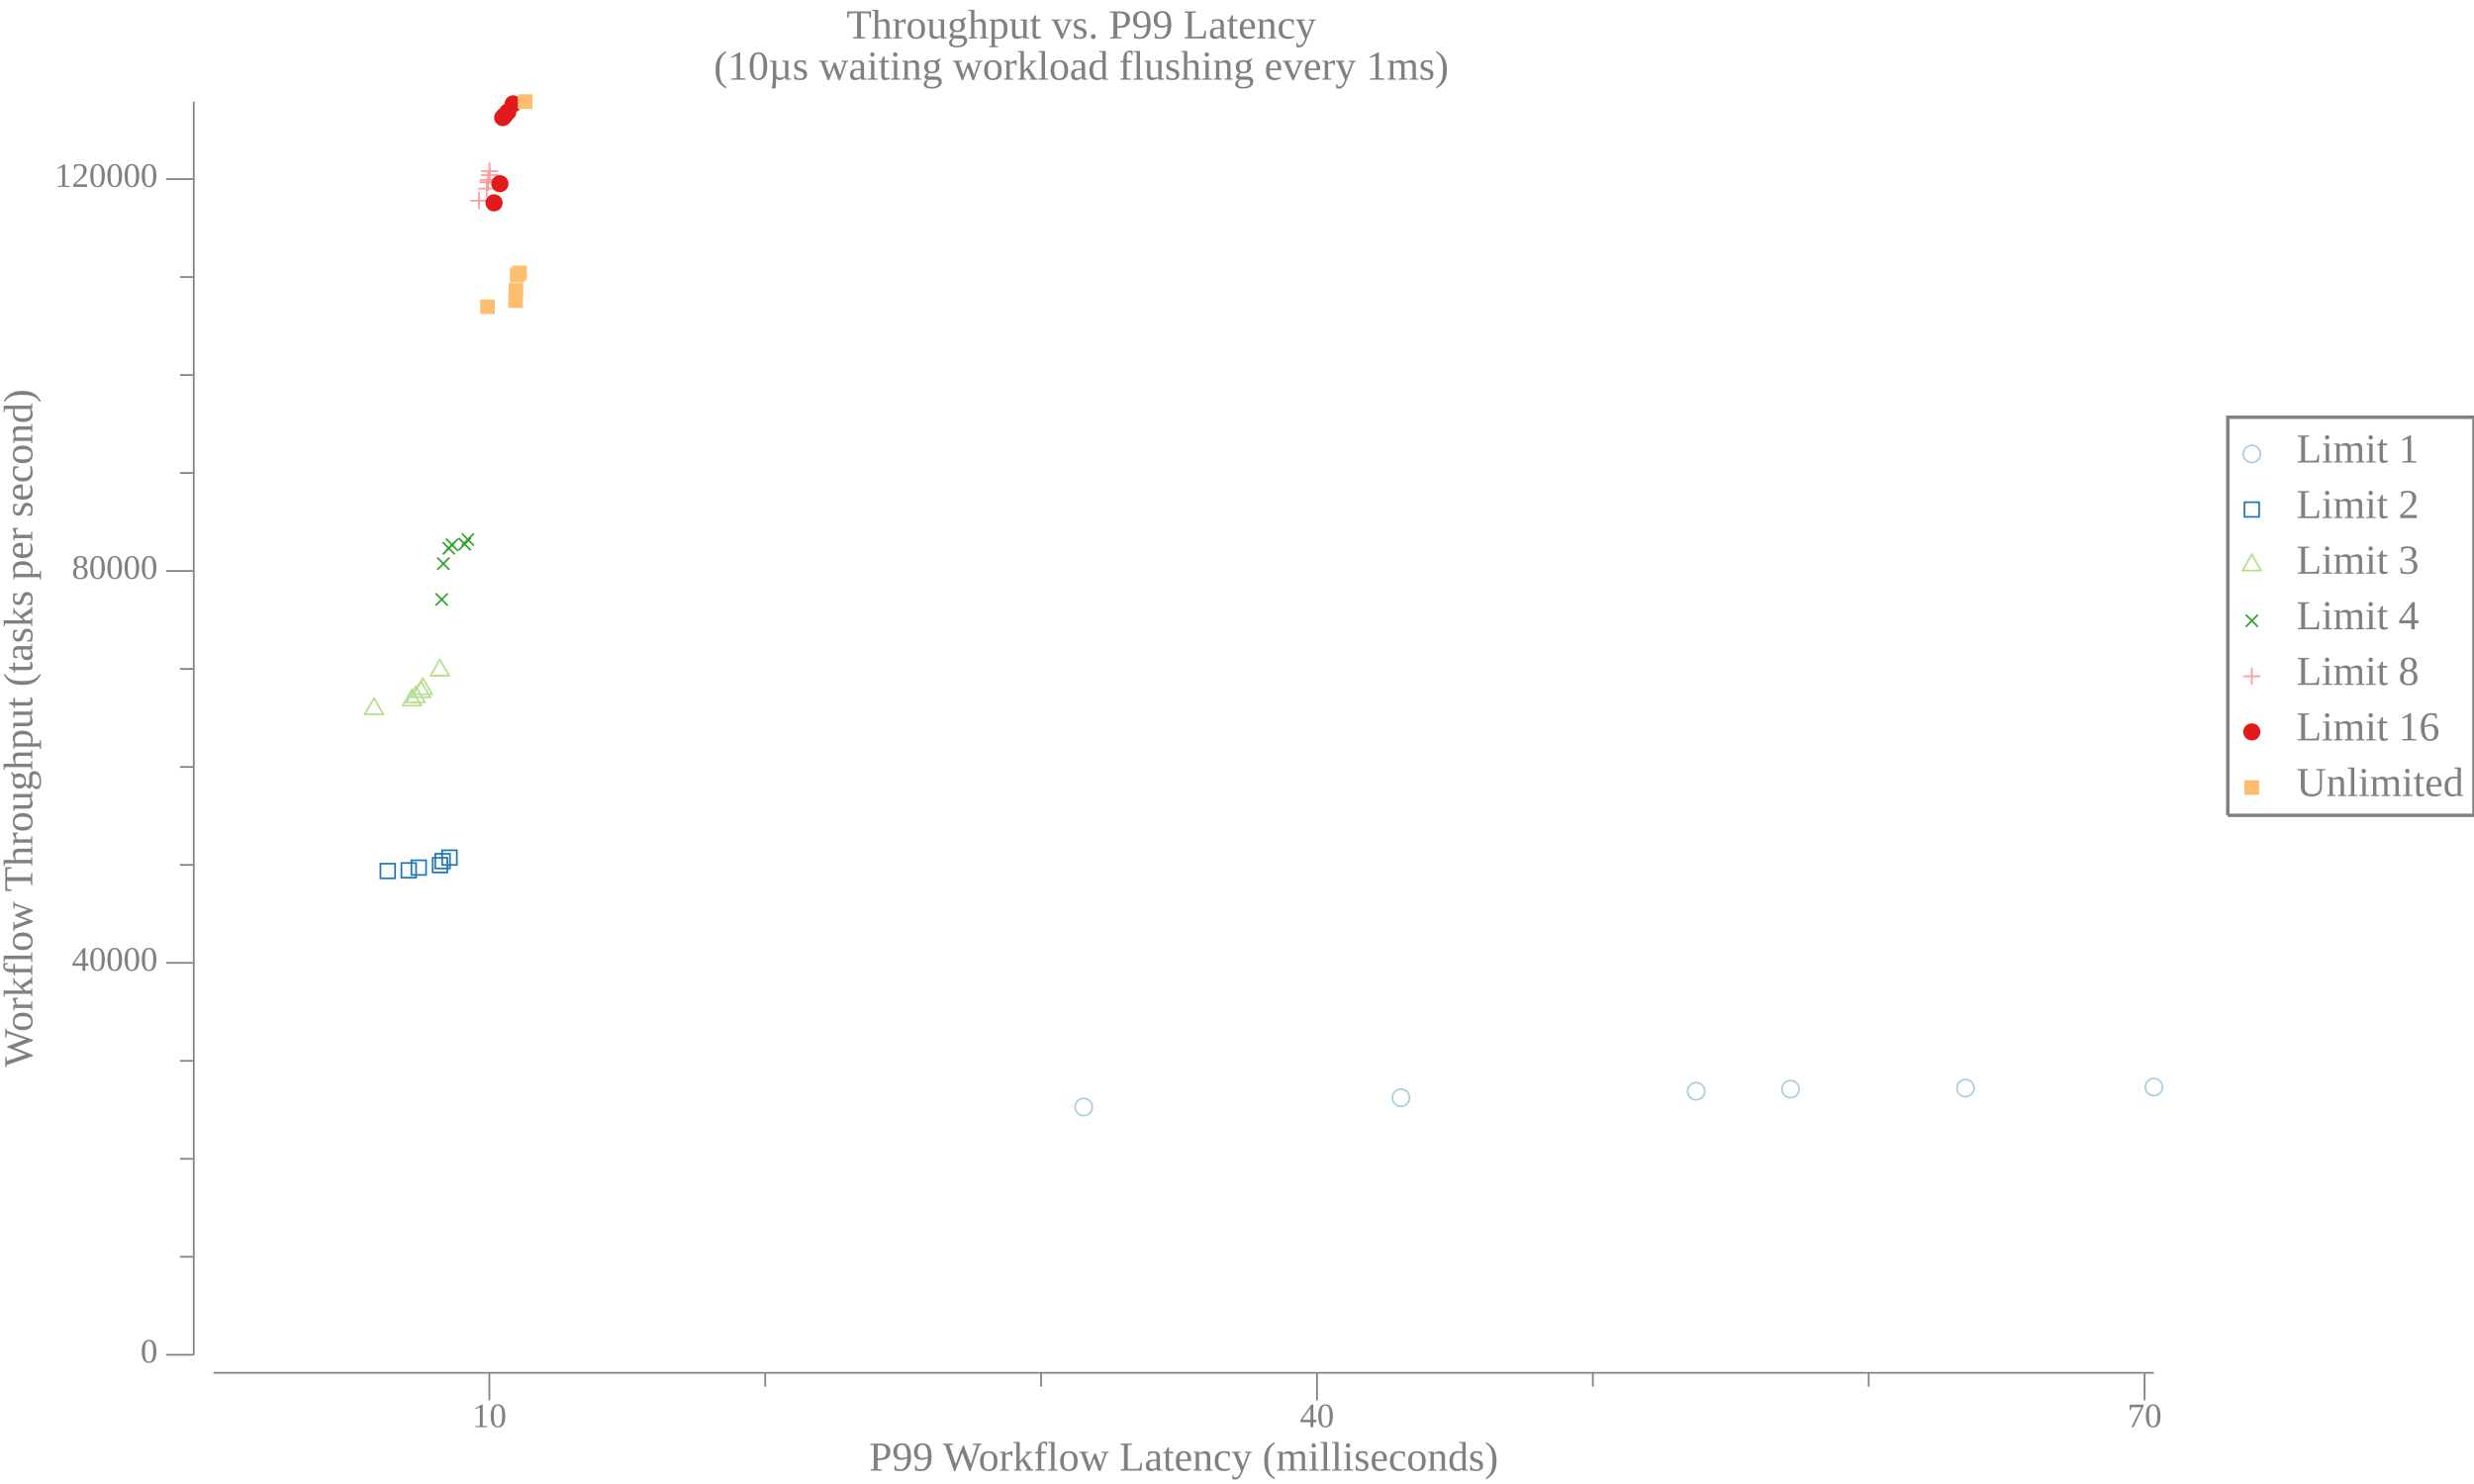
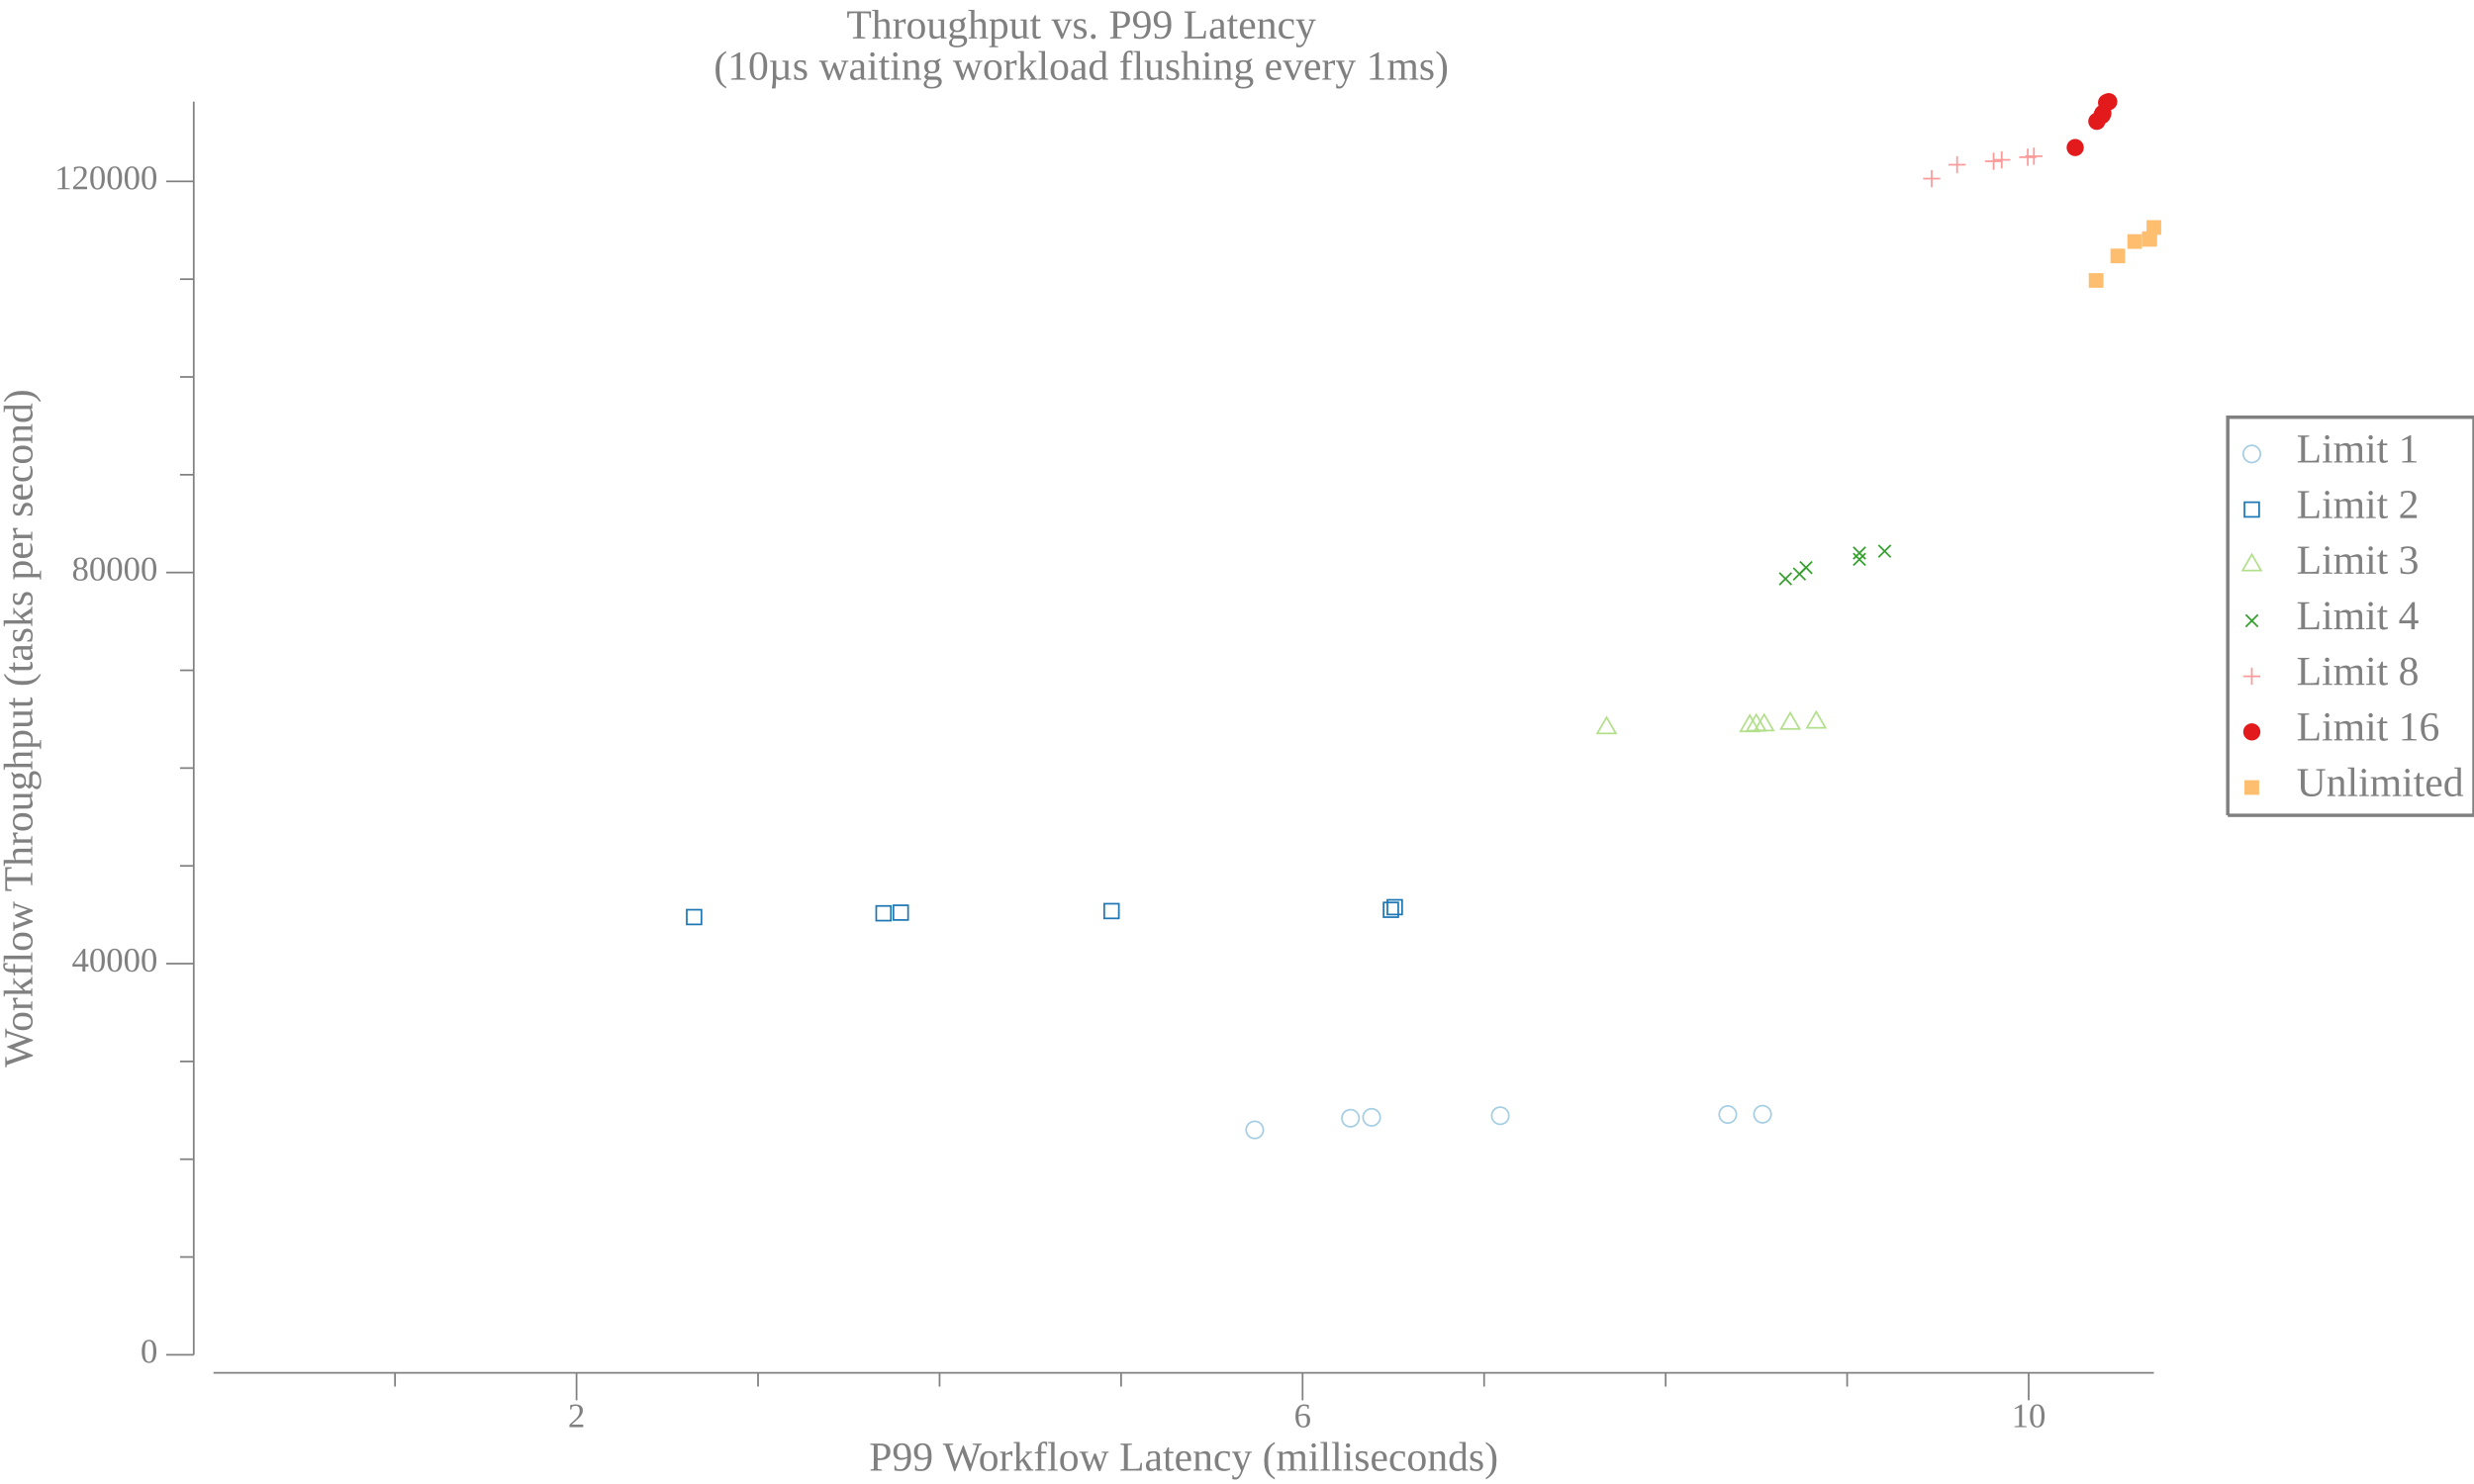
<svg xmlns="http://www.w3.org/2000/svg" width="720pt" height="432pt" viewBox="0 0 720 432">
  <g transform="scale(1, -1) translate(0, -432)">
    <path d="M657.84,299.85A2.5,2.5 0 1 1 652.84,299.85A2.5,2.5 0 1 1 657.84,299.85Z" style="fill:none;stroke:#A6CEE3;stroke-width:0.5" />
    <text x="668.34" y="-297.37" transform="scale(1, -1)" style="font-family:Liberation Serif;font-variant:normal;font-weight:normal;font-style:normal;font-size:12px;fill:#808080">Limit 1</text>
    <path d="M653.2,281.54L657.47,281.54L657.47,285.8L653.2,285.8Z" style="fill:none;stroke:#1F78B4;stroke-width:0.5" />
    <text x="668.34" y="-281.18" transform="scale(1, -1)" style="font-family:Liberation Serif;font-variant:normal;font-weight:normal;font-style:normal;font-size:12px;fill:#808080">Limit 2</text>
    <path d="M655.34,270.61L652.63,265.92L658.04,265.92Z" style="fill:none;stroke:#B2DF8A;stroke-width:0.5" />
    <text x="668.34" y="-265" transform="scale(1, -1)" style="font-family:Liberation Serif;font-variant:normal;font-weight:normal;font-style:normal;font-size:12px;fill:#808080">Limit 3</text>
    <path d="M653.57,249.53L657.11,253.07" style="fill:none;stroke:#33A02C;stroke-width:0.5" />
    <path d="M653.57,253.07L657.11,249.53" style="fill:none;stroke:#33A02C;stroke-width:0.5" />
    <text x="668.34" y="-248.82" transform="scale(1, -1)" style="font-family:Liberation Serif;font-variant:normal;font-weight:normal;font-style:normal;font-size:12px;fill:#808080">Limit 4</text>
    <path d="M655.34,237.62L655.34,232.62" style="fill:none;stroke:#FB9A99;stroke-width:0.5" />
    <path d="M652.84,235.12L657.84,235.12" style="fill:none;stroke:#FB9A99;stroke-width:0.5" />
    <text x="668.34" y="-232.63" transform="scale(1, -1)" style="font-family:Liberation Serif;font-variant:normal;font-weight:normal;font-style:normal;font-size:12px;fill:#808080">Limit 8</text>
    <path d="M657.84,218.94A2.5,2.5 0 1 1 652.84,218.94A2.5,2.5 0 1 1 657.84,218.94Z" style="fill:#E31A1C" />
    <text x="668.34" y="-216.45" transform="scale(1, -1)" style="font-family:Liberation Serif;font-variant:normal;font-weight:normal;font-style:normal;font-size:12px;fill:#808080">Limit 16</text>
    <path d="M653.2,200.62L657.47,200.62L657.47,204.89L653.2,204.89Z" style="fill:#FDBF6F" />
    <text x="668.34" y="-200.26" transform="scale(1, -1)" style="font-family:Liberation Serif;font-variant:normal;font-weight:normal;font-style:normal;font-size:12px;fill:#808080">Unlimited</text>
    <path d="M648.34,194.66L648.34,310.54L720,310.54L720,194.66L648.34,194.66" style="fill:none;stroke:#808080" />
    <path d="M0,0L629.34,0L629.34,432L0,432Z" style="fill:#-8000000000000000-8000000000000000-8000000000000000;fill-opacity:0" />
    <text x="246.35" y="-420.81" transform="scale(1, -1)" style="font-family:Liberation Serif;font-variant:normal;font-weight:normal;font-style:normal;font-size:12px;fill:#808080">Throughput vs. P99 Latency</text>
    <text x="207.73" y="-408.81" transform="scale(1, -1)" style="font-family:Liberation Serif;font-variant:normal;font-weight:normal;font-style:normal;font-size:12px;fill:#808080">(10µs waiting workload flushing every 1ms)</text>
    <text x="252.93" y="-3.902" transform="scale(1, -1)" style="font-family:Liberation Serif;font-variant:normal;font-weight:normal;font-style:normal;font-size:12px;fill:#808080">P99 Workflow Latency (milliseconds)</text>
-     <text x="137.42" y="-16.541" transform="scale(1, -1)" style="font-family:Liberation Serif;font-variant:normal;font-weight:normal;font-style:normal;font-size:10px;fill:#808080">10</text>
-     <text x="378.27" y="-16.541" transform="scale(1, -1)" style="font-family:Liberation Serif;font-variant:normal;font-weight:normal;font-style:normal;font-size:10px;fill:#808080">40</text>
-     <text x="619.13" y="-16.541" transform="scale(1, -1)" style="font-family:Liberation Serif;font-variant:normal;font-weight:normal;font-style:normal;font-size:10px;fill:#808080">70</text>
-     <path d="M142.42,24.363L142.42,32.363" style="fill:none;stroke:#808080;stroke-width:0.5" />
-     <path d="M383.27,24.363L383.27,32.363" style="fill:none;stroke:#808080;stroke-width:0.5" />
-     <path d="M624.13,24.363L624.13,32.363" style="fill:none;stroke:#808080;stroke-width:0.5" />
-     <path d="M222.7,28.363L222.7,32.363" style="fill:none;stroke:#808080;stroke-width:0.5" />
-     <path d="M302.99,28.363L302.99,32.363" style="fill:none;stroke:#808080;stroke-width:0.5" />
-     <path d="M463.56,28.363L463.56,32.363" style="fill:none;stroke:#808080;stroke-width:0.5" />
-     <path d="M543.84,28.363L543.84,32.363" style="fill:none;stroke:#808080;stroke-width:0.5" />
+     <text x="165.29" y="-16.541" transform="scale(1, -1)" style="font-family:Liberation Serif;font-variant:normal;font-weight:normal;font-style:normal;font-size:10px;fill:#808080">2</text>
+     <text x="376.59" y="-16.541" transform="scale(1, -1)" style="font-family:Liberation Serif;font-variant:normal;font-weight:normal;font-style:normal;font-size:10px;fill:#808080">6</text>
+     <text x="585.4" y="-16.541" transform="scale(1, -1)" style="font-family:Liberation Serif;font-variant:normal;font-weight:normal;font-style:normal;font-size:10px;fill:#808080">10</text>
+     <path d="M167.79,24.363L167.79,32.363" style="fill:none;stroke:#808080;stroke-width:0.5" />
+     <path d="M379.09,24.363L379.09,32.363" style="fill:none;stroke:#808080;stroke-width:0.5" />
+     <path d="M590.4,24.363L590.4,32.363" style="fill:none;stroke:#808080;stroke-width:0.5" />
+     <path d="M114.96,28.363L114.96,32.363" style="fill:none;stroke:#808080;stroke-width:0.5" />
+     <path d="M220.61,28.363L220.61,32.363" style="fill:none;stroke:#808080;stroke-width:0.5" />
+     <path d="M273.44,28.363L273.44,32.363" style="fill:none;stroke:#808080;stroke-width:0.5" />
+     <path d="M326.27,28.363L326.27,32.363" style="fill:none;stroke:#808080;stroke-width:0.5" />
+     <path d="M431.92,28.363L431.92,32.363" style="fill:none;stroke:#808080;stroke-width:0.5" />
+     <path d="M484.75,28.363L484.75,32.363" style="fill:none;stroke:#808080;stroke-width:0.5" />
+     <path d="M537.57,28.363L537.57,32.363" style="fill:none;stroke:#808080;stroke-width:0.5" />
    <path d="M62.135,32.363L626.84,32.363" style="fill:none;stroke:#808080;stroke-width:0.5" />
    <g transform="rotate(90)">
      <text x="121.29" y="9.387" transform="scale(1, -1)" style="font-family:Liberation Serif;font-variant:normal;font-weight:normal;font-style:normal;font-size:12px;fill:#808080">Workflow Throughput (tasks per second)</text>
    </g>
    <text x="40.885" y="-35.328" transform="scale(1, -1)" style="font-family:Liberation Serif;font-variant:normal;font-weight:normal;font-style:normal;font-size:10px;fill:#808080">0</text>
-     <text x="20.885" y="-149.42" transform="scale(1, -1)" style="font-family:Liberation Serif;font-variant:normal;font-weight:normal;font-style:normal;font-size:10px;fill:#808080">40000</text>
-     <text x="20.885" y="-263.5" transform="scale(1, -1)" style="font-family:Liberation Serif;font-variant:normal;font-weight:normal;font-style:normal;font-size:10px;fill:#808080">80000</text>
-     <text x="15.885" y="-377.59" transform="scale(1, -1)" style="font-family:Liberation Serif;font-variant:normal;font-weight:normal;font-style:normal;font-size:10px;fill:#808080">120000</text>
+     <text x="20.885" y="-149.19" transform="scale(1, -1)" style="font-family:Liberation Serif;font-variant:normal;font-weight:normal;font-style:normal;font-size:10px;fill:#808080">40000</text>
+     <text x="20.885" y="-263.05" transform="scale(1, -1)" style="font-family:Liberation Serif;font-variant:normal;font-weight:normal;font-style:normal;font-size:10px;fill:#808080">80000</text>
+     <text x="15.885" y="-376.91" transform="scale(1, -1)" style="font-family:Liberation Serif;font-variant:normal;font-weight:normal;font-style:normal;font-size:10px;fill:#808080">120000</text>
    <path d="M48.385,37.613L56.385,37.613" style="fill:none;stroke:#808080;stroke-width:0.5" />
-     <path d="M48.385,151.7L56.385,151.7" style="fill:none;stroke:#808080;stroke-width:0.5" />
-     <path d="M48.385,265.79L56.385,265.79" style="fill:none;stroke:#808080;stroke-width:0.5" />
-     <path d="M48.385,379.87L56.385,379.87" style="fill:none;stroke:#808080;stroke-width:0.5" />
-     <path d="M52.385,66.135L56.385,66.135" style="fill:none;stroke:#808080;stroke-width:0.5" />
-     <path d="M52.385,94.657L56.385,94.657" style="fill:none;stroke:#808080;stroke-width:0.5" />
-     <path d="M52.385,123.18L56.385,123.18" style="fill:none;stroke:#808080;stroke-width:0.5" />
-     <path d="M52.385,180.22L56.385,180.22" style="fill:none;stroke:#808080;stroke-width:0.5" />
-     <path d="M52.385,208.74L56.385,208.74" style="fill:none;stroke:#808080;stroke-width:0.5" />
-     <path d="M52.385,237.27L56.385,237.27" style="fill:none;stroke:#808080;stroke-width:0.5" />
-     <path d="M52.385,294.31L56.385,294.31" style="fill:none;stroke:#808080;stroke-width:0.5" />
-     <path d="M52.385,322.83L56.385,322.83" style="fill:none;stroke:#808080;stroke-width:0.5" />
-     <path d="M52.385,351.35L56.385,351.35" style="fill:none;stroke:#808080;stroke-width:0.5" />
+     <path d="M48.385,151.48L56.385,151.48" style="fill:none;stroke:#808080;stroke-width:0.5" />
+     <path d="M48.385,265.34L56.385,265.34" style="fill:none;stroke:#808080;stroke-width:0.5" />
+     <path d="M48.385,379.2L56.385,379.2" style="fill:none;stroke:#808080;stroke-width:0.5" />
+     <path d="M52.385,66.079L56.385,66.079" style="fill:none;stroke:#808080;stroke-width:0.5" />
+     <path d="M52.385,94.544L56.385,94.544" style="fill:none;stroke:#808080;stroke-width:0.5" />
+     <path d="M52.385,123.01L56.385,123.01" style="fill:none;stroke:#808080;stroke-width:0.5" />
+     <path d="M52.385,179.94L56.385,179.94" style="fill:none;stroke:#808080;stroke-width:0.5" />
+     <path d="M52.385,208.41L56.385,208.41" style="fill:none;stroke:#808080;stroke-width:0.5" />
+     <path d="M52.385,236.87L56.385,236.87" style="fill:none;stroke:#808080;stroke-width:0.5" />
+     <path d="M52.385,293.8L56.385,293.8" style="fill:none;stroke:#808080;stroke-width:0.5" />
+     <path d="M52.385,322.27L56.385,322.27" style="fill:none;stroke:#808080;stroke-width:0.5" />
+     <path d="M52.385,350.73L56.385,350.73" style="fill:none;stroke:#808080;stroke-width:0.5" />
    <path d="M56.385,37.613L56.385,402.41" style="fill:none;stroke:#808080;stroke-width:0.5" />
-     <path d="M317.89,109.74A2.5,2.5 0 1 1 312.89,109.74A2.5,2.5 0 1 1 317.89,109.74Z" style="fill:none;stroke:#A6CEE3;stroke-width:0.5" />
-     <path d="M410.21,112.44A2.5,2.5 0 1 1 405.21,112.44A2.5,2.5 0 1 1 410.21,112.44Z" style="fill:none;stroke:#A6CEE3;stroke-width:0.5" />
-     <path d="M496.14,114.35A2.5,2.5 0 1 1 491.14,114.35A2.5,2.5 0 1 1 496.14,114.35Z" style="fill:none;stroke:#A6CEE3;stroke-width:0.5" />
-     <path d="M523.6,114.95A2.5,2.5 0 1 1 518.6,114.95A2.5,2.5 0 1 1 523.6,114.95Z" style="fill:none;stroke:#A6CEE3;stroke-width:0.5" />
-     <path d="M574.52,115.25A2.5,2.5 0 1 1 569.52,115.25A2.5,2.5 0 1 1 574.52,115.25Z" style="fill:none;stroke:#A6CEE3;stroke-width:0.5" />
-     <path d="M629.34,115.56A2.5,2.5 0 1 1 624.34,115.56A2.5,2.5 0 1 1 629.34,115.56Z" style="fill:none;stroke:#A6CEE3;stroke-width:0.5" />
-     <path d="M110.71,176.31L114.98,176.31L114.98,180.58L110.71,180.58Z" style="fill:none;stroke:#1F78B4;stroke-width:0.5" />
-     <path d="M116.82,176.51L121.09,176.51L121.09,180.78L116.82,180.78Z" style="fill:none;stroke:#1F78B4;stroke-width:0.5" />
-     <path d="M119.74,177.3L124,177.3L124,181.57L119.74,181.57Z" style="fill:none;stroke:#1F78B4;stroke-width:0.5" />
-     <path d="M125.92,178.02L130.19,178.02L130.19,182.29L125.92,182.29Z" style="fill:none;stroke:#1F78B4;stroke-width:0.5" />
-     <path d="M126.68,179.19L130.95,179.19L130.95,183.46L126.68,183.46Z" style="fill:none;stroke:#1F78B4;stroke-width:0.5" />
-     <path d="M128.68,180.21L132.95,180.21L132.95,184.48L128.68,184.48Z" style="fill:none;stroke:#1F78B4;stroke-width:0.5" />
-     <path d="M108.86,228.74L106.15,224.05L111.57,224.05Z" style="fill:none;stroke:#B2DF8A;stroke-width:0.5" />
-     <path d="M119.87,231.26L117.16,226.58L122.57,226.58Z" style="fill:none;stroke:#B2DF8A;stroke-width:0.5" />
-     <path d="M120.99,232.2L118.28,227.51L123.7,227.51Z" style="fill:none;stroke:#B2DF8A;stroke-width:0.5" />
-     <path d="M122.52,233.69L119.81,229.01L125.22,229.01Z" style="fill:none;stroke:#B2DF8A;stroke-width:0.5" />
-     <path d="M123.06,234.57L120.35,229.89L125.76,229.89Z" style="fill:none;stroke:#B2DF8A;stroke-width:0.5" />
-     <path d="M128.01,239.99L125.31,235.3L130.72,235.3Z" style="fill:none;stroke:#B2DF8A;stroke-width:0.5" />
-     <path d="M126.78,255.72L130.32,259.26" style="fill:none;stroke:#33A02C;stroke-width:0.5" />
-     <path d="M126.78,259.26L130.32,255.72" style="fill:none;stroke:#33A02C;stroke-width:0.5" />
-     <path d="M127.26,266.14L130.79,269.68" style="fill:none;stroke:#33A02C;stroke-width:0.5" />
-     <path d="M127.26,269.68L130.79,266.14" style="fill:none;stroke:#33A02C;stroke-width:0.5" />
-     <path d="M128.85,270.61L132.38,274.14" style="fill:none;stroke:#33A02C;stroke-width:0.5" />
-     <path d="M128.85,274.14L132.38,270.61" style="fill:none;stroke:#33A02C;stroke-width:0.5" />
-     <path d="M129.78,271.63L133.31,275.16" style="fill:none;stroke:#33A02C;stroke-width:0.5" />
-     <path d="M129.78,275.16L133.31,271.63" style="fill:none;stroke:#33A02C;stroke-width:0.5" />
-     <path d="M133.46,271.82L137,275.36" style="fill:none;stroke:#33A02C;stroke-width:0.5" />
-     <path d="M133.46,275.36L137,271.82" style="fill:none;stroke:#33A02C;stroke-width:0.5" />
-     <path d="M134.39,273.17L137.92,276.71" style="fill:none;stroke:#33A02C;stroke-width:0.5" />
-     <path d="M134.39,276.71L137.92,273.17" style="fill:none;stroke:#33A02C;stroke-width:0.5" />
-     <path d="M139.41,376.09L139.41,371.09" style="fill:none;stroke:#FB9A99;stroke-width:0.5" />
-     <path d="M136.91,373.59L141.91,373.59" style="fill:none;stroke:#FB9A99;stroke-width:0.5" />
-     <path d="M141.65,379.58L141.65,374.58" style="fill:none;stroke:#FB9A99;stroke-width:0.5" />
-     <path d="M139.15,377.08L144.15,377.08" style="fill:none;stroke:#FB9A99;stroke-width:0.5" />
-     <path d="M142.05,381.46L142.05,376.46" style="fill:none;stroke:#FB9A99;stroke-width:0.5" />
-     <path d="M139.55,378.96L144.55,378.96" style="fill:none;stroke:#FB9A99;stroke-width:0.5" />
-     <path d="M142.07,382.12L142.07,377.12" style="fill:none;stroke:#FB9A99;stroke-width:0.5" />
-     <path d="M139.57,379.62L144.57,379.62" style="fill:none;stroke:#FB9A99;stroke-width:0.5" />
-     <path d="M142.43,383.51L142.43,378.51" style="fill:none;stroke:#FB9A99;stroke-width:0.5" />
-     <path d="M139.93,381.01L144.93,381.01" style="fill:none;stroke:#FB9A99;stroke-width:0.5" />
-     <path d="M142.47,384.68L142.47,379.68" style="fill:none;stroke:#FB9A99;stroke-width:0.5" />
-     <path d="M139.97,382.18L144.97,382.18" style="fill:none;stroke:#FB9A99;stroke-width:0.5" />
-     <path d="M146.28,372.95A2.5,2.5 0 1 1 141.28,372.95A2.5,2.5 0 1 1 146.28,372.95Z" style="fill:#E31A1C" />
-     <path d="M147.98,378.53A2.5,2.5 0 1 1 142.98,378.53A2.5,2.5 0 1 1 147.98,378.53Z" style="fill:#E31A1C" />
-     <path d="M148.81,397.77A2.5,2.5 0 1 1 143.81,397.77A2.5,2.5 0 1 1 148.81,397.77Z" style="fill:#E31A1C" />
-     <path d="M149.33,398.3A2.5,2.5 0 1 1 144.33,398.3A2.5,2.5 0 1 1 149.33,398.3Z" style="fill:#E31A1C" />
-     <path d="M150.28,399.4A2.5,2.5 0 1 1 145.28,399.4A2.5,2.5 0 1 1 150.28,399.4Z" style="fill:#E31A1C" />
-     <path d="M151.83,401.76A2.5,2.5 0 1 1 146.83,401.76A2.5,2.5 0 1 1 151.83,401.76Z" style="fill:#E31A1C" />
-     <path d="M139.74,340.55L144,340.55L144,344.82L139.74,344.82Z" style="fill:#FDBF6F" />
-     <path d="M147.92,342.36L152.19,342.36L152.19,346.63L147.92,346.63Z" style="fill:#FDBF6F" />
-     <path d="M148,345.33L152.27,345.33L152.27,349.6L148,349.6Z" style="fill:#FDBF6F" />
-     <path d="M148.39,349.77L152.65,349.77L152.65,354.04L148.39,354.04Z" style="fill:#FDBF6F" />
-     <path d="M149.06,350.41L153.33,350.41L153.33,354.68L149.06,354.68Z" style="fill:#FDBF6F" />
-     <path d="M150.69,400.28L154.96,400.28L154.96,404.55L150.69,404.55Z" style="fill:#FDBF6F" />
+     <path d="M367.66,103.08A2.5,2.5 0 1 1 362.66,103.08A2.5,2.5 0 1 1 367.66,103.08Z" style="fill:none;stroke:#A6CEE3;stroke-width:0.5" />
+     <path d="M395.52,106.48A2.5,2.5 0 1 1 390.52,106.48A2.5,2.5 0 1 1 395.52,106.48Z" style="fill:none;stroke:#A6CEE3;stroke-width:0.5" />
+     <path d="M401.68,106.74A2.5,2.5 0 1 1 396.68,106.74A2.5,2.5 0 1 1 401.68,106.74Z" style="fill:none;stroke:#A6CEE3;stroke-width:0.5" />
+     <path d="M439.12,107.21A2.5,2.5 0 1 1 434.12,107.21A2.5,2.5 0 1 1 439.12,107.21Z" style="fill:none;stroke:#A6CEE3;stroke-width:0.5" />
+     <path d="M505.33,107.56A2.5,2.5 0 1 1 500.33,107.56A2.5,2.5 0 1 1 505.33,107.56Z" style="fill:none;stroke:#A6CEE3;stroke-width:0.5" />
+     <path d="M515.45,107.64A2.5,2.5 0 1 1 510.45,107.64A2.5,2.5 0 1 1 515.45,107.64Z" style="fill:none;stroke:#A6CEE3;stroke-width:0.5" />
+     <path d="M199.87,162.9L204.14,162.9L204.14,167.17L199.87,167.17Z" style="fill:none;stroke:#1F78B4;stroke-width:0.5" />
+     <path d="M255.01,164L259.27,164L259.27,168.27L255.01,168.27Z" style="fill:none;stroke:#1F78B4;stroke-width:0.5" />
+     <path d="M260.01,164.19L264.28,164.19L264.28,168.46L260.01,168.46Z" style="fill:none;stroke:#1F78B4;stroke-width:0.5" />
+     <path d="M321.36,164.65L325.62,164.65L325.62,168.92L321.36,168.92Z" style="fill:none;stroke:#1F78B4;stroke-width:0.5" />
+     <path d="M402.66,165.01L406.93,165.01L406.93,169.28L402.66,169.28Z" style="fill:none;stroke:#1F78B4;stroke-width:0.5" />
+     <path d="M403.78,165.78L408.05,165.78L408.05,170.05L403.78,170.05Z" style="fill:none;stroke:#1F78B4;stroke-width:0.5" />
+     <path d="M467.56,223.19L464.85,218.5L470.26,218.5Z" style="fill:none;stroke:#B2DF8A;stroke-width:0.5" />
+     <path d="M509.23,223.78L506.52,219.09L511.94,219.09Z" style="fill:none;stroke:#B2DF8A;stroke-width:0.5" />
+     <path d="M511.12,223.99L508.41,219.31L513.83,219.31Z" style="fill:none;stroke:#B2DF8A;stroke-width:0.5" />
+     <path d="M513.42,224.03L510.71,219.34L516.12,219.34Z" style="fill:none;stroke:#B2DF8A;stroke-width:0.5" />
+     <path d="M521.01,224.5L518.31,219.81L523.72,219.81Z" style="fill:none;stroke:#B2DF8A;stroke-width:0.5" />
+     <path d="M528.56,224.8L525.86,220.12L531.27,220.12Z" style="fill:none;stroke:#B2DF8A;stroke-width:0.5" />
+     <path d="M517.85,261.74L521.39,265.28" style="fill:none;stroke:#33A02C;stroke-width:0.5" />
+     <path d="M517.85,265.28L521.39,261.74" style="fill:none;stroke:#33A02C;stroke-width:0.5" />
+     <path d="M521.92,263.14L525.45,266.67" style="fill:none;stroke:#33A02C;stroke-width:0.5" />
+     <path d="M521.92,266.67L525.45,263.14" style="fill:none;stroke:#33A02C;stroke-width:0.5" />
+     <path d="M523.83,265.01L527.37,268.54" style="fill:none;stroke:#33A02C;stroke-width:0.5" />
+     <path d="M523.83,268.54L527.37,265.01" style="fill:none;stroke:#33A02C;stroke-width:0.5" />
+     <path d="M539.37,267.4L542.9,270.94" style="fill:none;stroke:#33A02C;stroke-width:0.5" />
+     <path d="M539.37,270.94L542.9,267.4" style="fill:none;stroke:#33A02C;stroke-width:0.5" />
+     <path d="M539.37,269.24L542.91,272.78" style="fill:none;stroke:#33A02C;stroke-width:0.5" />
+     <path d="M539.37,272.78L542.91,269.24" style="fill:none;stroke:#33A02C;stroke-width:0.5" />
+     <path d="M546.71,269.78L550.24,273.32" style="fill:none;stroke:#33A02C;stroke-width:0.5" />
+     <path d="M546.71,273.32L550.24,269.78" style="fill:none;stroke:#33A02C;stroke-width:0.5" />
+     <path d="M562.17,382.5L562.17,377.5" style="fill:none;stroke:#FB9A99;stroke-width:0.5" />
+     <path d="M559.67,380L564.67,380" style="fill:none;stroke:#FB9A99;stroke-width:0.5" />
+     <path d="M569.57,386.55L569.57,381.55" style="fill:none;stroke:#FB9A99;stroke-width:0.5" />
+     <path d="M567.07,384.05L572.07,384.05" style="fill:none;stroke:#FB9A99;stroke-width:0.5" />
+     <path d="M580.19,387.56L580.19,382.56" style="fill:none;stroke:#FB9A99;stroke-width:0.5" />
+     <path d="M577.69,385.06L582.69,385.06" style="fill:none;stroke:#FB9A99;stroke-width:0.5" />
+     <path d="M582.55,387.97L582.55,382.97" style="fill:none;stroke:#FB9A99;stroke-width:0.5" />
+     <path d="M580.05,385.47L585.05,385.47" style="fill:none;stroke:#FB9A99;stroke-width:0.5" />
+     <path d="M590.13,388.73L590.13,383.73" style="fill:none;stroke:#FB9A99;stroke-width:0.5" />
+     <path d="M587.63,386.23L592.63,386.23" style="fill:none;stroke:#FB9A99;stroke-width:0.5" />
+     <path d="M591.92,389.02L591.92,384.02" style="fill:none;stroke:#FB9A99;stroke-width:0.5" />
+     <path d="M589.42,386.52L594.42,386.52" style="fill:none;stroke:#FB9A99;stroke-width:0.5" />
+     <path d="M606.44,389.05A2.5,2.5 0 1 1 601.44,389.05A2.5,2.5 0 1 1 606.44,389.05Z" style="fill:#E31A1C" />
+     <path d="M612.74,396.68A2.5,2.5 0 1 1 607.74,396.68A2.5,2.5 0 1 1 612.74,396.68Z" style="fill:#E31A1C" />
+     <path d="M614.22,398.41A2.5,2.5 0 1 1 609.22,398.41A2.5,2.5 0 1 1 614.22,398.41Z" style="fill:#E31A1C" />
+     <path d="M614.5,399.03A2.5,2.5 0 1 1 609.5,399.03A2.5,2.5 0 1 1 614.5,399.03Z" style="fill:#E31A1C" />
+     <path d="M615.57,402.13A2.5,2.5 0 1 1 610.57,402.13A2.5,2.5 0 1 1 615.57,402.13Z" style="fill:#E31A1C" />
+     <path d="M616.2,402.41A2.5,2.5 0 1 1 611.2,402.41A2.5,2.5 0 1 1 616.2,402.41Z" style="fill:#E31A1C" />
+     <path d="M607.89,348.22L612.16,348.22L612.16,352.49L607.89,352.49Z" style="fill:#FDBF6F" />
+     <path d="M614.2,355.36L618.47,355.36L618.47,359.63L614.2,359.63Z" style="fill:#FDBF6F" />
+     <path d="M619.12,359.55L623.38,359.55L623.38,363.82L619.12,363.82Z" style="fill:#FDBF6F" />
+     <path d="M623.35,360.18L627.62,360.18L627.62,364.44L623.35,364.44Z" style="fill:#FDBF6F" />
+     <path d="M623.5,360.4L627.77,360.4L627.77,364.67L623.5,364.67Z" style="fill:#FDBF6F" />
+     <path d="M624.7,363.65L628.97,363.65L628.97,367.92L624.7,367.92Z" style="fill:#FDBF6F" />
  </g>
</svg>
